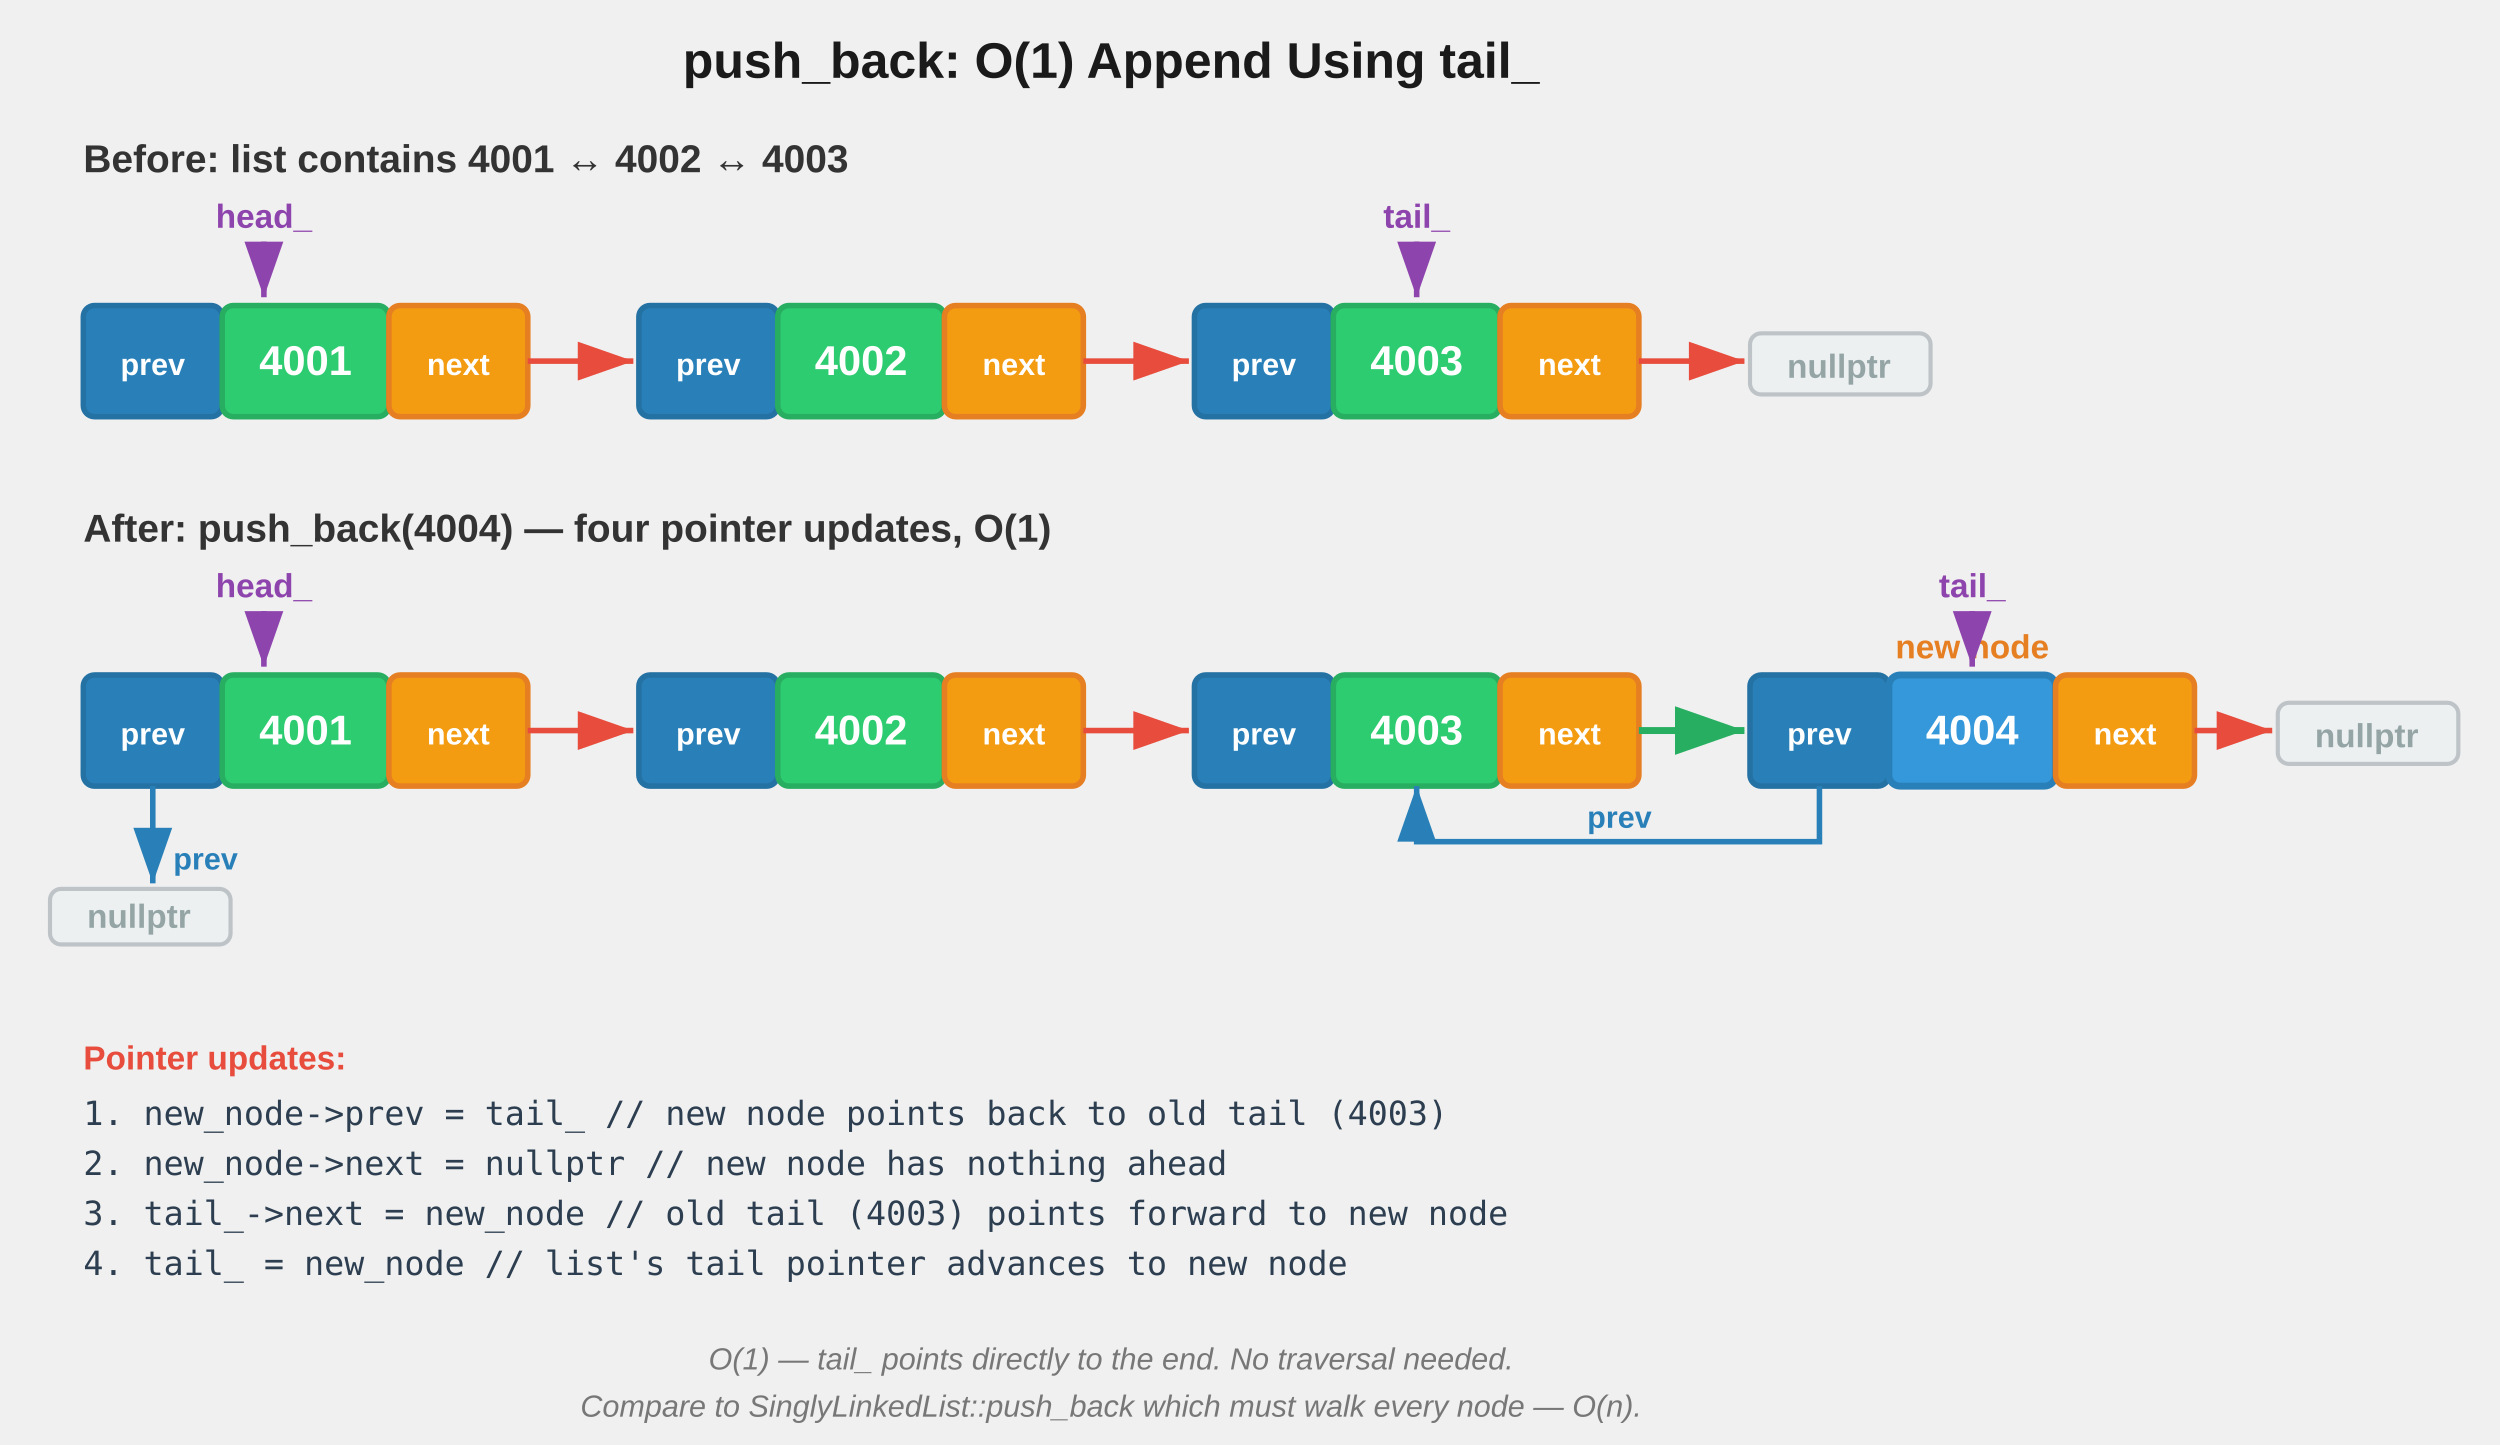
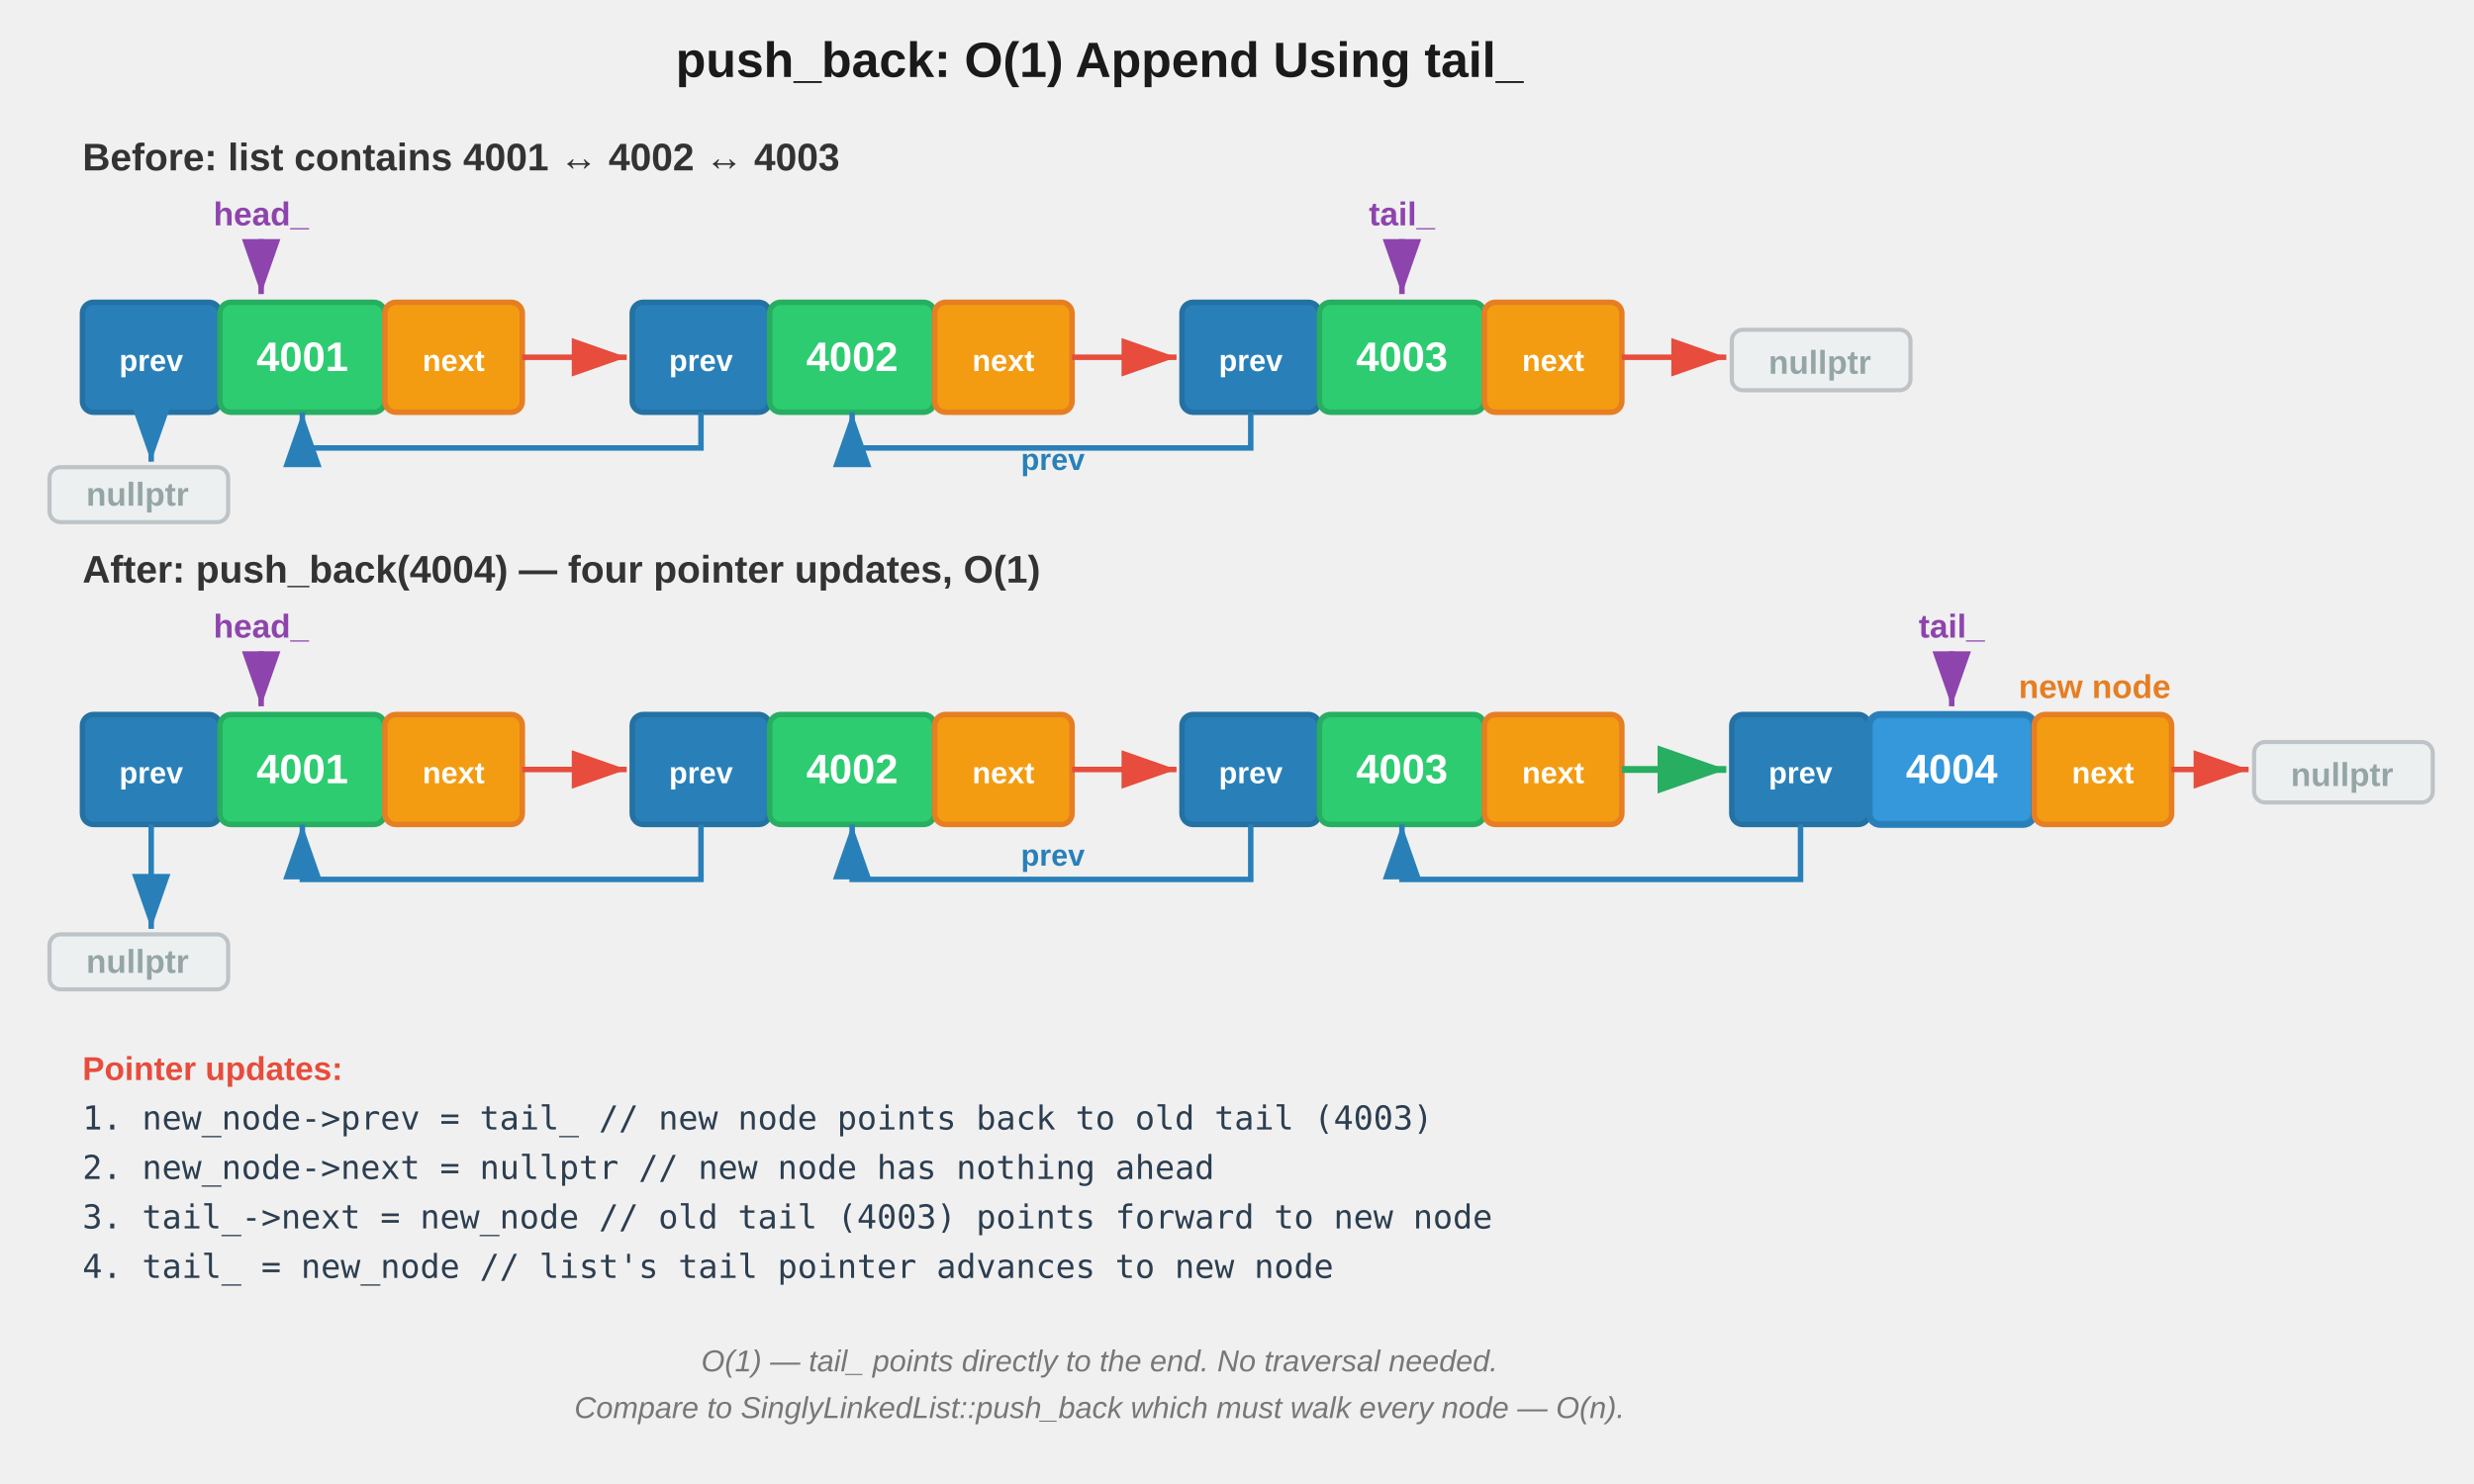
- <svg xmlns="http://www.w3.org/2000/svg" viewBox="0 0 900 520">
+ <svg xmlns="http://www.w3.org/2000/svg" viewBox="0 0 900 540">
  <style>
    text { font-family: 'Segoe UI', Arial, sans-serif; }
    .title { font-size: 18px; font-weight: bold; fill: #1a1a1a; }
    .step-label { font-size: 14px; font-weight: bold; fill: #333; }
    .value { font-size: 15px; font-weight: bold; fill: #fff; }
    .value-sm { font-size: 11px; font-weight: bold; fill: #fff; }
    .field-label { font-size: 11px; font-weight: bold; fill: #fff; }
    .ptr-label { font-size: 12px; font-weight: bold; fill: #8e44ad; }
    .new-label { font-size: 12px; font-weight: bold; fill: #e67e22; }
    .code { font-size: 12px; fill: #2c3e50; font-family: 'Consolas', monospace; }
    .note { font-size: 11px; fill: #777; font-style: italic; }
    .step-num { font-size: 12px; font-weight: bold; fill: #e74c3c; }
  </style>
  <defs>
    <marker id="arrow" markerWidth="10" markerHeight="7" refX="10" refY="3.5" orient="auto">
      <polygon points="0 0, 10 3.5, 0 7" fill="#e74c3c" />
    </marker>
    <marker id="arrow-blue" markerWidth="10" markerHeight="7" refX="10" refY="3.5" orient="auto">
      <polygon points="0 0, 10 3.5, 0 7" fill="#2980b9" />
    </marker>
    <marker id="arrow-green" markerWidth="10" markerHeight="7" refX="10" refY="3.5" orient="auto">
      <polygon points="0 0, 10 3.5, 0 7" fill="#27ae60" />
    </marker>
    <marker id="ptr-arrow" markerWidth="10" markerHeight="7" refX="10" refY="3.5" orient="auto">
      <polygon points="0 0, 10 3.5, 0 7" fill="#8e44ad" />
    </marker>
  </defs>
  <text x="400" y="28" text-anchor="middle" class="title">push_back: O(1) Append Using tail_</text>
  <text x="30" y="62" class="step-label">Before: list contains 4001 ↔ 4002 ↔ 4003</text>
  <text x="95" y="82" text-anchor="middle" class="ptr-label">head_</text>
  <line x1="95" y1="87" x2="95" y2="107" stroke="#8e44ad" stroke-width="2" marker-end="url(#ptr-arrow)" />
  <rect x="30" y="110" width="50" height="40" rx="4" fill="#2980b9" stroke="#2471a3" stroke-width="2" />
  <rect x="80" y="110" width="60" height="40" rx="4" fill="#2ecc71" stroke="#27ae60" stroke-width="2" />
  <rect x="140" y="110" width="50" height="40" rx="4" fill="#f39c12" stroke="#e67e22" stroke-width="2" />
  <text x="55" y="135" text-anchor="middle" class="field-label">prev</text>
  <text x="110" y="135" text-anchor="middle" class="value">4001</text>
  <text x="165" y="135" text-anchor="middle" class="field-label">next</text>
  <line x1="190" y1="130" x2="228" y2="130" stroke="#e74c3c" stroke-width="2" marker-end="url(#arrow)" />
  <rect x="230" y="110" width="50" height="40" rx="4" fill="#2980b9" stroke="#2471a3" stroke-width="2" />
  <rect x="280" y="110" width="60" height="40" rx="4" fill="#2ecc71" stroke="#27ae60" stroke-width="2" />
  <rect x="340" y="110" width="50" height="40" rx="4" fill="#f39c12" stroke="#e67e22" stroke-width="2" />
  <text x="255" y="135" text-anchor="middle" class="field-label">prev</text>
  <text x="310" y="135" text-anchor="middle" class="value">4002</text>
  <text x="365" y="135" text-anchor="middle" class="field-label">next</text>
  <line x1="390" y1="130" x2="428" y2="130" stroke="#e74c3c" stroke-width="2" marker-end="url(#arrow)" />
  <rect x="430" y="110" width="50" height="40" rx="4" fill="#2980b9" stroke="#2471a3" stroke-width="2" />
  <rect x="480" y="110" width="60" height="40" rx="4" fill="#2ecc71" stroke="#27ae60" stroke-width="2" />
  <rect x="540" y="110" width="50" height="40" rx="4" fill="#f39c12" stroke="#e67e22" stroke-width="2" />
  <text x="455" y="135" text-anchor="middle" class="field-label">prev</text>
  <text x="510" y="135" text-anchor="middle" class="value">4003</text>
  <text x="565" y="135" text-anchor="middle" class="field-label">next</text>
  <text x="510" y="82" text-anchor="middle" class="ptr-label">tail_</text>
  <line x1="510" y1="87" x2="510" y2="107" stroke="#8e44ad" stroke-width="2" marker-end="url(#ptr-arrow)" />
  <line x1="590" y1="130" x2="628" y2="130" stroke="#e74c3c" stroke-width="2" marker-end="url(#arrow)" />
  <rect x="630" y="120" width="65" height="22" rx="4" fill="#ecf0f1" stroke="#bdc3c7" stroke-width="1.5" />
  <text x="662" y="136" text-anchor="middle" style="font-size: 12px; fill: #95a5a6; font-weight: bold;">nullptr</text>
-   <text x="30" y="195" class="step-label">After: push_back(4004) — four pointer updates, O(1)</text>
-   <text x="95" y="215" text-anchor="middle" class="ptr-label">head_</text>
-   <line x1="95" y1="220" x2="95" y2="240" stroke="#8e44ad" stroke-width="2" marker-end="url(#ptr-arrow)" />
-   <rect x="30" y="243" width="50" height="40" rx="4" fill="#2980b9" stroke="#2471a3" stroke-width="2" />
-   <rect x="80" y="243" width="60" height="40" rx="4" fill="#2ecc71" stroke="#27ae60" stroke-width="2" />
-   <rect x="140" y="243" width="50" height="40" rx="4" fill="#f39c12" stroke="#e67e22" stroke-width="2" />
-   <text x="55" y="268" text-anchor="middle" class="field-label">prev</text>
-   <text x="110" y="268" text-anchor="middle" class="value">4001</text>
-   <text x="165" y="268" text-anchor="middle" class="field-label">next</text>
-   <line x1="190" y1="263" x2="228" y2="263" stroke="#e74c3c" stroke-width="2" marker-end="url(#arrow)" />
-   <rect x="230" y="243" width="50" height="40" rx="4" fill="#2980b9" stroke="#2471a3" stroke-width="2" />
-   <rect x="280" y="243" width="60" height="40" rx="4" fill="#2ecc71" stroke="#27ae60" stroke-width="2" />
-   <rect x="340" y="243" width="50" height="40" rx="4" fill="#f39c12" stroke="#e67e22" stroke-width="2" />
-   <text x="255" y="268" text-anchor="middle" class="field-label">prev</text>
-   <text x="310" y="268" text-anchor="middle" class="value">4002</text>
-   <text x="365" y="268" text-anchor="middle" class="field-label">next</text>
-   <line x1="390" y1="263" x2="428" y2="263" stroke="#e74c3c" stroke-width="2" marker-end="url(#arrow)" />
-   <rect x="430" y="243" width="50" height="40" rx="4" fill="#2980b9" stroke="#2471a3" stroke-width="2" />
-   <rect x="480" y="243" width="60" height="40" rx="4" fill="#2ecc71" stroke="#27ae60" stroke-width="2" />
-   <rect x="540" y="243" width="50" height="40" rx="4" fill="#f39c12" stroke="#e67e22" stroke-width="2" />
-   <text x="455" y="268" text-anchor="middle" class="field-label">prev</text>
-   <text x="510" y="268" text-anchor="middle" class="value">4003</text>
-   <text x="565" y="268" text-anchor="middle" class="field-label">next</text>
-   <line x1="590" y1="263" x2="628" y2="263" stroke="#27ae60" stroke-width="2.5" marker-end="url(#arrow-green)" />
-   <rect x="630" y="243" width="50" height="40" rx="4" fill="#2980b9" stroke="#2471a3" stroke-width="2" />
-   <rect x="680" y="243" width="60" height="40" rx="4" fill="#3498db" stroke="#2980b9" stroke-width="2.5" />
-   <rect x="740" y="243" width="50" height="40" rx="4" fill="#f39c12" stroke="#e67e22" stroke-width="2" />
-   <text x="655" y="268" text-anchor="middle" class="field-label">prev</text>
-   <text x="710" y="268" text-anchor="middle" class="value">4004</text>
-   <text x="765" y="268" text-anchor="middle" class="field-label">next</text>
-   <line x1="790" y1="263" x2="818" y2="263" stroke="#e74c3c" stroke-width="2" marker-end="url(#arrow)" />
-   <rect x="820" y="253" width="65" height="22" rx="4" fill="#ecf0f1" stroke="#bdc3c7" stroke-width="1.5" />
-   <text x="852" y="269" text-anchor="middle" style="font-size: 12px; fill: #95a5a6; font-weight: bold;">nullptr</text>
-   <text x="710" y="237" text-anchor="middle" class="new-label">new node</text>
-   <text x="710" y="215" text-anchor="middle" class="ptr-label">tail_</text>
-   <line x1="710" y1="220" x2="710" y2="240" stroke="#8e44ad" stroke-width="2" marker-end="url(#ptr-arrow)" />
-   <path d="M 655 283 L 655 303 L 510 303 L 510 283" fill="none" stroke="#2980b9" stroke-width="2" marker-end="url(#arrow-blue)" />
-   <text x="583" y="298" text-anchor="middle" class="note" style="fill: #2980b9; font-style: normal; font-weight: bold;">prev</text>
-   <path d="M 55 283 L 55 318" fill="none" stroke="#2980b9" stroke-width="2" marker-end="url(#arrow-blue)" />
-   <rect x="18" y="320" width="65" height="20" rx="4" fill="#ecf0f1" stroke="#bdc3c7" stroke-width="1.5" />
-   <text x="50" y="334" text-anchor="middle" style="font-size: 12px; fill: #95a5a6; font-weight: bold;">nullptr</text>
-   <text x="74" y="313" text-anchor="middle" class="note" style="fill: #2980b9; font-style: normal; font-weight: bold;">prev</text>
-   <text x="30" y="385" class="step-num">Pointer updates:</text>
-   <text x="30" y="405" class="code">1. new_node-&gt;prev = tail_        // new node points back to old tail (4003)</text>
-   <text x="30" y="423" class="code">2. new_node-&gt;next = nullptr      // new node has nothing ahead</text>
-   <text x="30" y="441" class="code">3. tail_-&gt;next    = new_node     // old tail (4003) points forward to new node</text>
-   <text x="30" y="459" class="code">4. tail_           = new_node     // list's tail pointer advances to new node</text>
-   <text x="400" y="493" text-anchor="middle" class="note">O(1) — tail_ points directly to the end. No traversal needed.</text>
-   <text x="400" y="510" text-anchor="middle" class="note">Compare to SinglyLinkedList::push_back which must walk every node — O(n).</text>
+   <path d="M 455 150 L 455 163 L 310 163 L 310 150" fill="none" stroke="#2980b9" stroke-width="2" marker-end="url(#arrow-blue)" />
+   <path d="M 255 150 L 255 163 L 110 163 L 110 150" fill="none" stroke="#2980b9" stroke-width="2" marker-end="url(#arrow-blue)" />
+   <text x="383" y="171" text-anchor="middle" class="note" style="fill: #2980b9; font-style: normal; font-weight: bold;">prev</text>
+   <path d="M 55 150 L 55 168" fill="none" stroke="#2980b9" stroke-width="2" marker-end="url(#arrow-blue)" />
+   <rect x="18" y="170" width="65" height="20" rx="4" fill="#ecf0f1" stroke="#bdc3c7" stroke-width="1.5" />
+   <text x="50" y="184" text-anchor="middle" style="font-size: 12px; fill: #95a5a6; font-weight: bold;">nullptr</text>
+   <text x="30" y="212" class="step-label">After: push_back(4004) — four pointer updates, O(1)</text>
+   <text x="95" y="232" text-anchor="middle" class="ptr-label">head_</text>
+   <line x1="95" y1="237" x2="95" y2="257" stroke="#8e44ad" stroke-width="2" marker-end="url(#ptr-arrow)" />
+   <rect x="30" y="260" width="50" height="40" rx="4" fill="#2980b9" stroke="#2471a3" stroke-width="2" />
+   <rect x="80" y="260" width="60" height="40" rx="4" fill="#2ecc71" stroke="#27ae60" stroke-width="2" />
+   <rect x="140" y="260" width="50" height="40" rx="4" fill="#f39c12" stroke="#e67e22" stroke-width="2" />
+   <text x="55" y="285" text-anchor="middle" class="field-label">prev</text>
+   <text x="110" y="285" text-anchor="middle" class="value">4001</text>
+   <text x="165" y="285" text-anchor="middle" class="field-label">next</text>
+   <line x1="190" y1="280" x2="228" y2="280" stroke="#e74c3c" stroke-width="2" marker-end="url(#arrow)" />
+   <rect x="230" y="260" width="50" height="40" rx="4" fill="#2980b9" stroke="#2471a3" stroke-width="2" />
+   <rect x="280" y="260" width="60" height="40" rx="4" fill="#2ecc71" stroke="#27ae60" stroke-width="2" />
+   <rect x="340" y="260" width="50" height="40" rx="4" fill="#f39c12" stroke="#e67e22" stroke-width="2" />
+   <text x="255" y="285" text-anchor="middle" class="field-label">prev</text>
+   <text x="310" y="285" text-anchor="middle" class="value">4002</text>
+   <text x="365" y="285" text-anchor="middle" class="field-label">next</text>
+   <line x1="390" y1="280" x2="428" y2="280" stroke="#e74c3c" stroke-width="2" marker-end="url(#arrow)" />
+   <rect x="430" y="260" width="50" height="40" rx="4" fill="#2980b9" stroke="#2471a3" stroke-width="2" />
+   <rect x="480" y="260" width="60" height="40" rx="4" fill="#2ecc71" stroke="#27ae60" stroke-width="2" />
+   <rect x="540" y="260" width="50" height="40" rx="4" fill="#f39c12" stroke="#e67e22" stroke-width="2" />
+   <text x="455" y="285" text-anchor="middle" class="field-label">prev</text>
+   <text x="510" y="285" text-anchor="middle" class="value">4003</text>
+   <text x="565" y="285" text-anchor="middle" class="field-label">next</text>
+   <line x1="590" y1="280" x2="628" y2="280" stroke="#27ae60" stroke-width="2.5" marker-end="url(#arrow-green)" />
+   <rect x="630" y="260" width="50" height="40" rx="4" fill="#2980b9" stroke="#2471a3" stroke-width="2" />
+   <rect x="680" y="260" width="60" height="40" rx="4" fill="#3498db" stroke="#2980b9" stroke-width="2.5" />
+   <rect x="740" y="260" width="50" height="40" rx="4" fill="#f39c12" stroke="#e67e22" stroke-width="2" />
+   <text x="655" y="285" text-anchor="middle" class="field-label">prev</text>
+   <text x="710" y="285" text-anchor="middle" class="value">4004</text>
+   <text x="765" y="285" text-anchor="middle" class="field-label">next</text>
+   <line x1="790" y1="280" x2="818" y2="280" stroke="#e74c3c" stroke-width="2" marker-end="url(#arrow)" />
+   <rect x="820" y="270" width="65" height="22" rx="4" fill="#ecf0f1" stroke="#bdc3c7" stroke-width="1.5" />
+   <text x="852" y="286" text-anchor="middle" style="font-size: 12px; fill: #95a5a6; font-weight: bold;">nullptr</text>
+   <text x="762" y="254" text-anchor="middle" class="new-label">new node</text>
+   <text x="710" y="232" text-anchor="middle" class="ptr-label">tail_</text>
+   <line x1="710" y1="237" x2="710" y2="257" stroke="#8e44ad" stroke-width="2" marker-end="url(#ptr-arrow)" />
+   <path d="M 655 300 L 655 320 L 510 320 L 510 300" fill="none" stroke="#2980b9" stroke-width="2" marker-end="url(#arrow-blue)" />
+   <path d="M 455 300 L 455 320 L 310 320 L 310 300" fill="none" stroke="#2980b9" stroke-width="2" marker-end="url(#arrow-blue)" />
+   <path d="M 255 300 L 255 320 L 110 320 L 110 300" fill="none" stroke="#2980b9" stroke-width="2" marker-end="url(#arrow-blue)" />
+   <text x="383" y="315" text-anchor="middle" class="note" style="fill: #2980b9; font-style: normal; font-weight: bold;">prev</text>
+   <path d="M 55 300 L 55 338" fill="none" stroke="#2980b9" stroke-width="2" marker-end="url(#arrow-blue)" />
+   <rect x="18" y="340" width="65" height="20" rx="4" fill="#ecf0f1" stroke="#bdc3c7" stroke-width="1.5" />
+   <text x="50" y="354" text-anchor="middle" style="font-size: 12px; fill: #95a5a6; font-weight: bold;">nullptr</text>
+   <text x="30" y="393" class="step-num">Pointer updates:</text>
+   <text x="30" y="411" class="code">1. new_node-&gt;prev = tail_        // new node points back to old tail (4003)</text>
+   <text x="30" y="429" class="code">2. new_node-&gt;next = nullptr      // new node has nothing ahead</text>
+   <text x="30" y="447" class="code">3. tail_-&gt;next    = new_node     // old tail (4003) points forward to new node</text>
+   <text x="30" y="465" class="code">4. tail_           = new_node     // list's tail pointer advances to new node</text>
+   <text x="400" y="499" text-anchor="middle" class="note">O(1) — tail_ points directly to the end. No traversal needed.</text>
+   <text x="400" y="516" text-anchor="middle" class="note">Compare to SinglyLinkedList::push_back which must walk every node — O(n).</text>
</svg>
